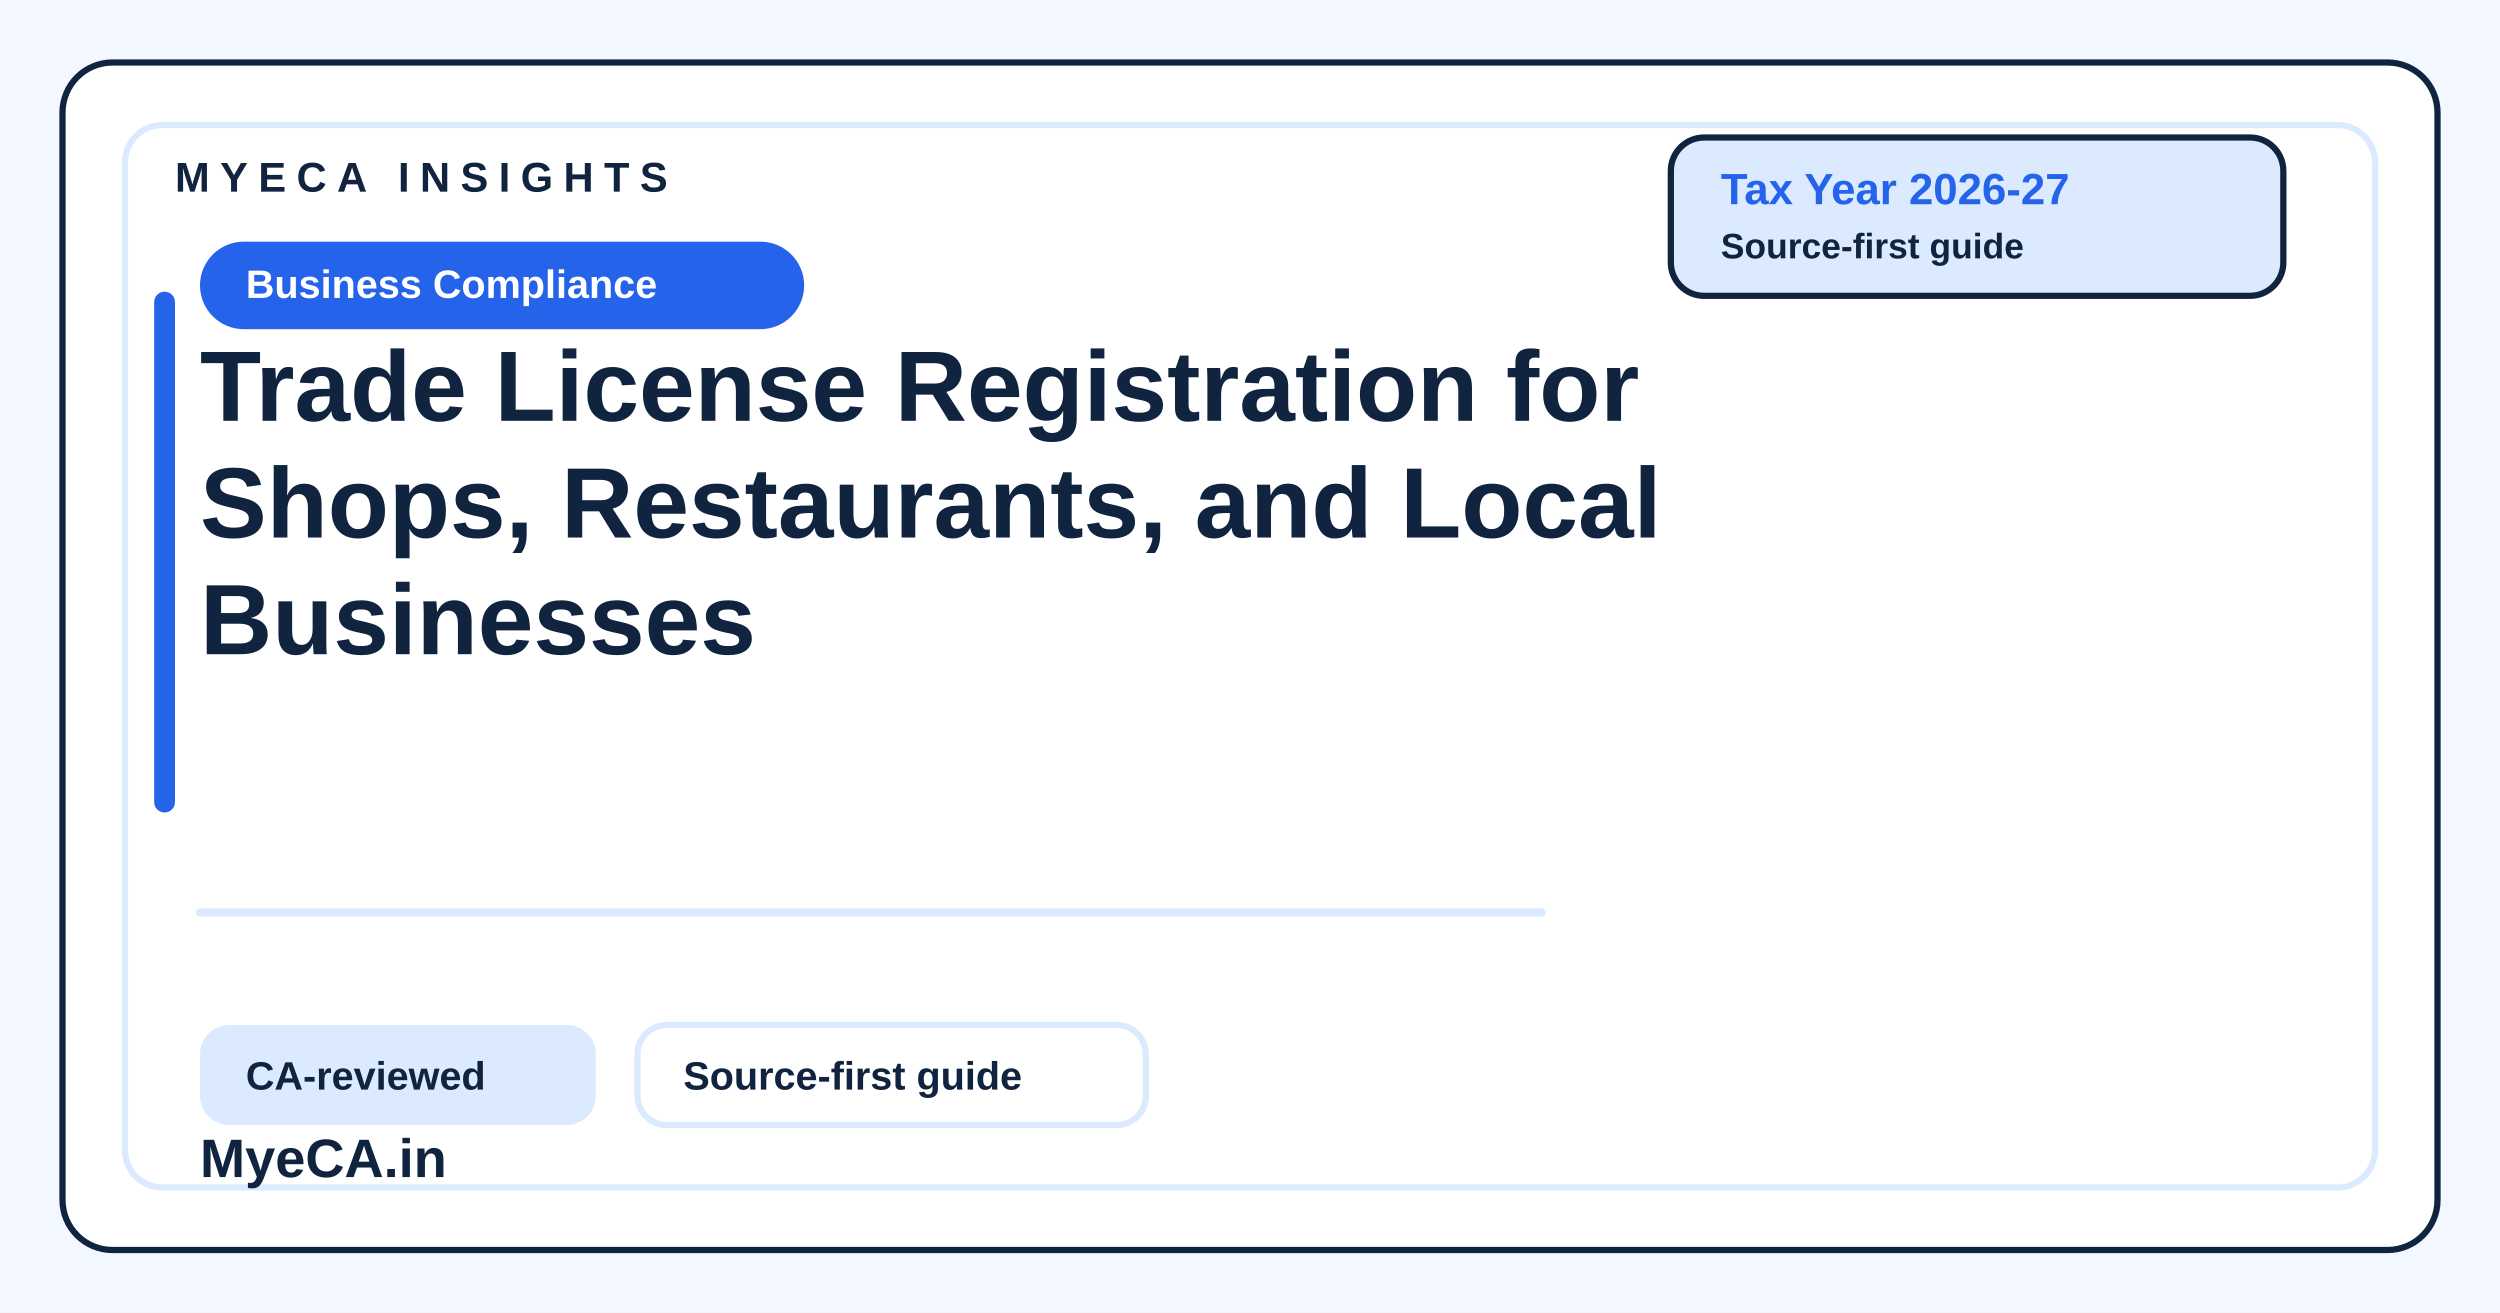
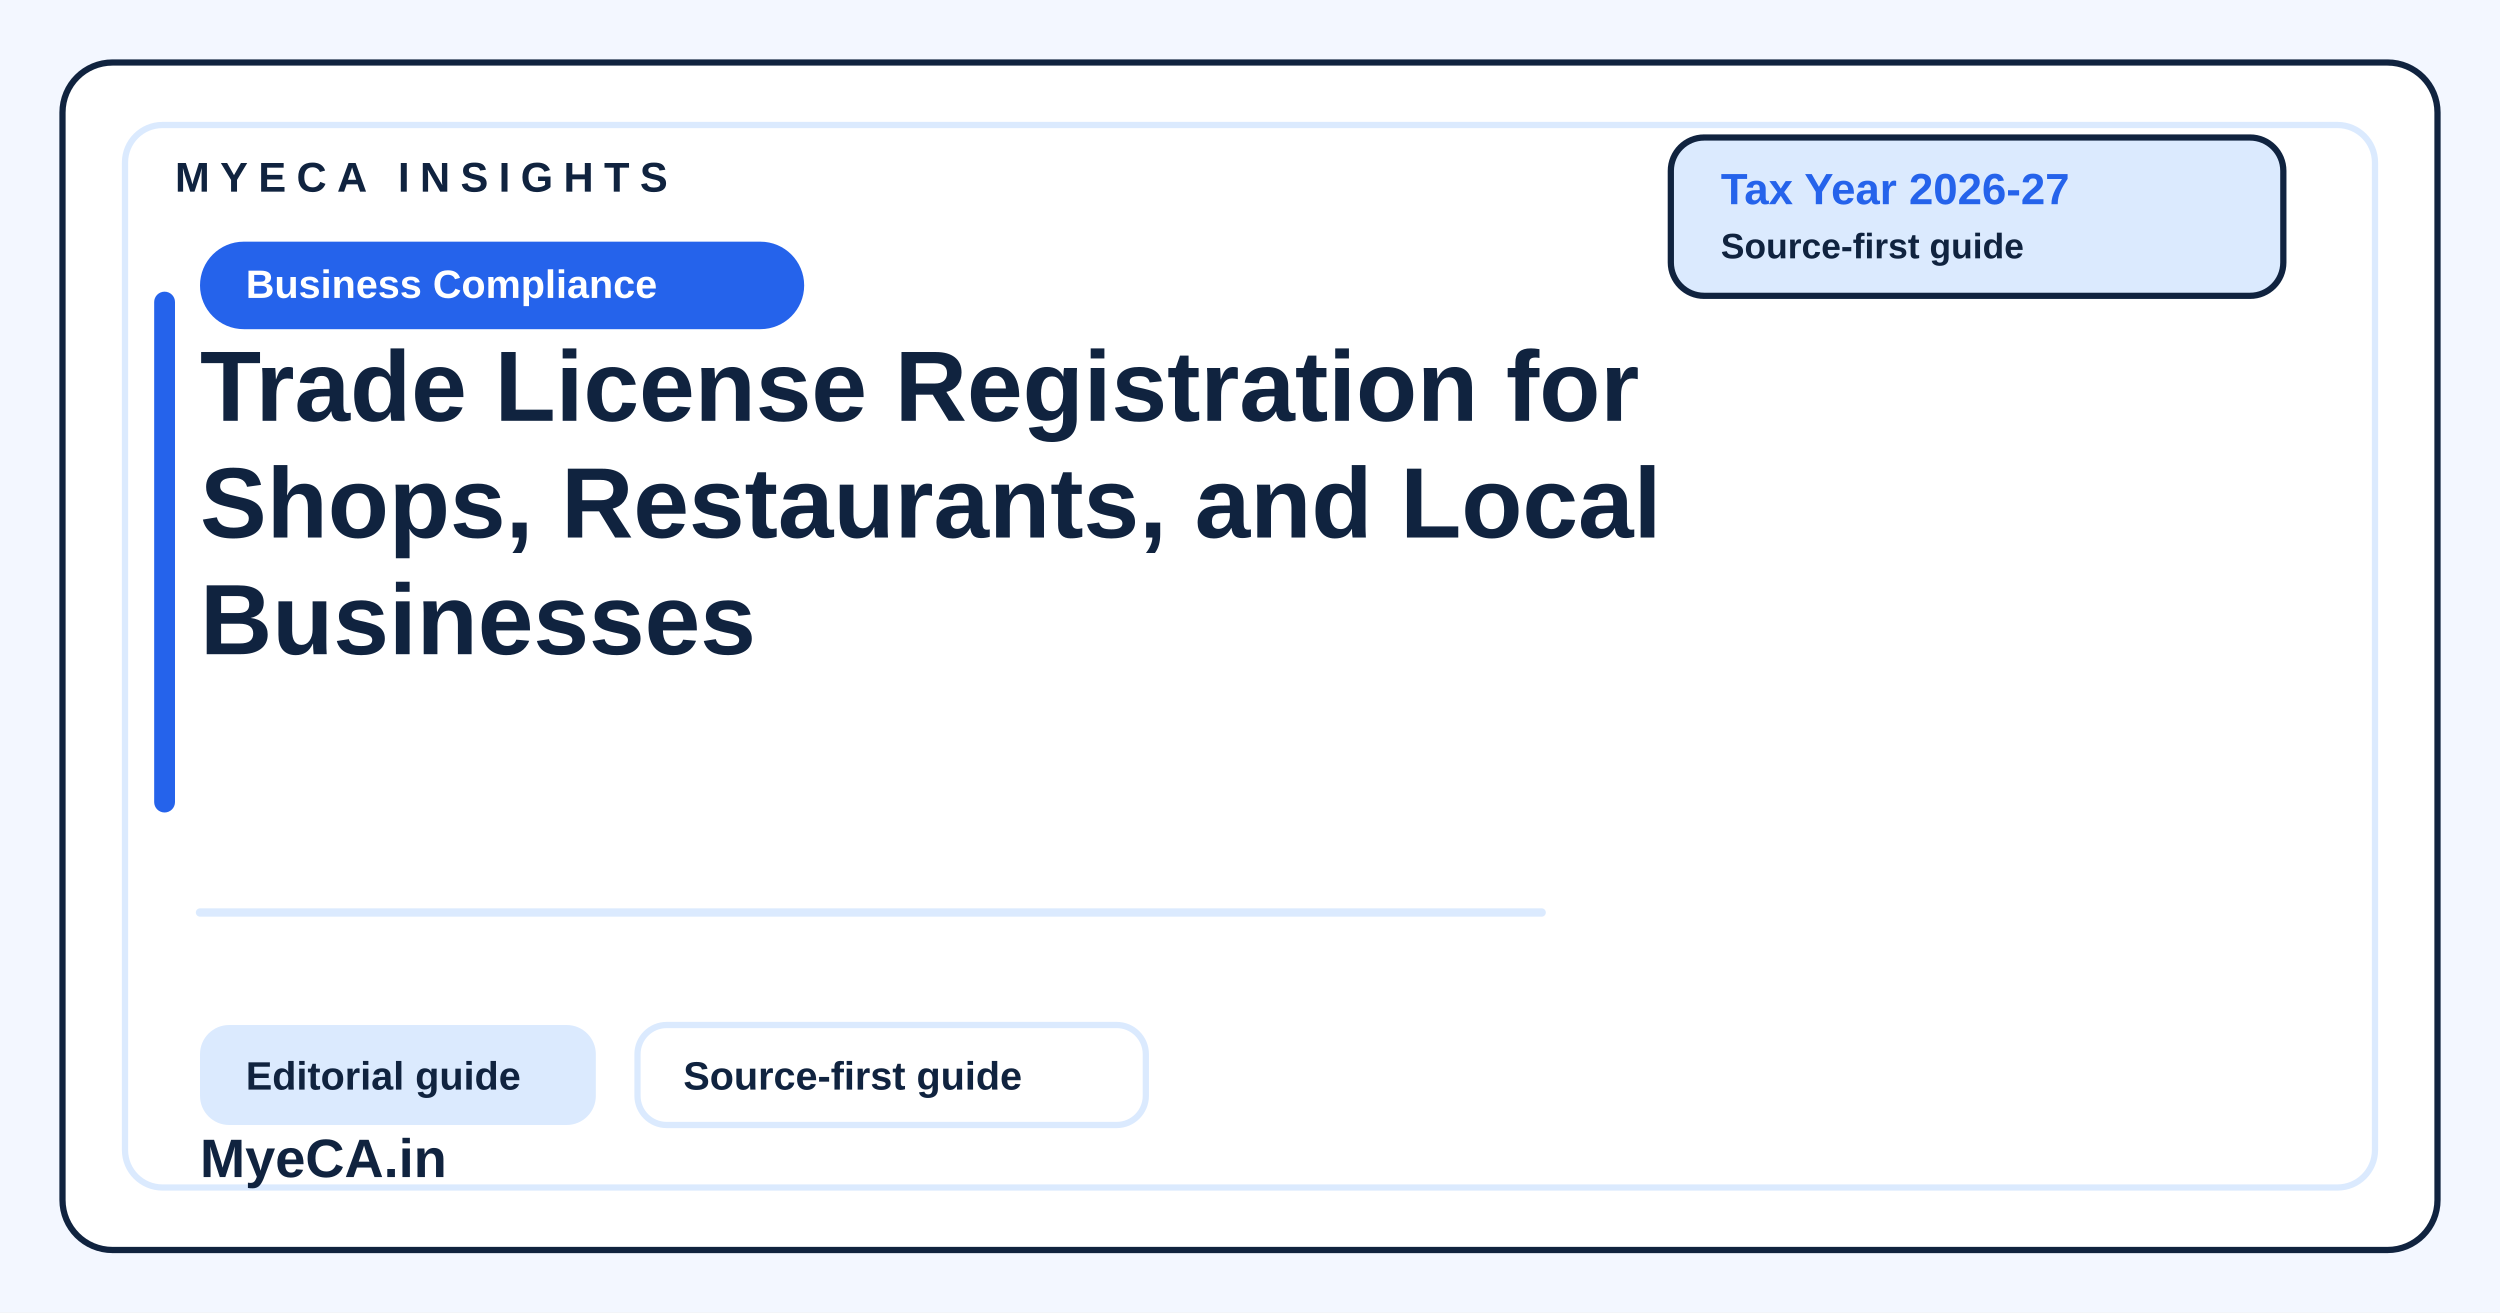
<svg xmlns="http://www.w3.org/2000/svg" width="1200" height="630" viewBox="0 0 1200 630" role="img" aria-labelledby="title desc">
  <rect width="1200" height="630" fill="#f3f7ff" />
  <rect x="30" y="30" width="1140" height="570" rx="24" fill="#ffffff" stroke="#10233f" stroke-width="3" />
  <rect x="60" y="60" width="1080" height="510" rx="18" fill="none" stroke="#dbeafe" stroke-width="3" />
  <rect x="74" y="140" width="10" height="250" rx="5" fill="#2563eb" />
  <text x="84" y="92" font-family="Arial, Helvetica, sans-serif" font-size="20" font-weight="900" letter-spacing="5" fill="#10233f">MYECA INSIGHTS</text>
  <g transform="translate(802 66)">
    <rect x="0" y="0" width="294" height="76" rx="16" fill="#dbeafe" stroke="#10233f" stroke-width="3" />
    <text x="24" y="32" font-family="Arial, Helvetica, sans-serif" font-size="21" font-weight="900" fill="#2563eb">Tax Year 2026-27</text>
    <text x="24" y="58" font-family="Arial, Helvetica, sans-serif" font-size="17" font-weight="800" fill="#10233f">Source-first guide</text>
  </g>
  <rect x="96" y="116" width="290" height="42" rx="21" fill="#2563eb" />
  <text x="118" y="143" font-family="Arial, Helvetica, sans-serif" font-size="19" font-weight="900" fill="#ffffff">Business Compliance</text>
  <text x="96" y="202" font-family="Arial, Helvetica, sans-serif" font-size="48" font-weight="900" fill="#10233f">Trade License Registration for</text>
  <text x="96" y="258" font-family="Arial, Helvetica, sans-serif" font-size="48" font-weight="900" fill="#10233f">Shops, Restaurants, and Local</text>
  <text x="96" y="314" font-family="Arial, Helvetica, sans-serif" font-size="48" font-weight="900" fill="#10233f">Businesses</text>
  <line x1="96" y1="438" x2="740" y2="438" stroke="#dbeafe" stroke-width="4" stroke-linecap="round" />
  <g transform="translate(96 492)">
    <rect x="0" y="0" width="190" height="48" rx="14" fill="#dbeafe" />
-     <text x="22" y="31" font-family="Arial, Helvetica, sans-serif" font-size="19" font-weight="900" fill="#10233f">CA-reviewed</text>
+     <text x="22" y="31" font-family="Arial, Helvetica, sans-serif" font-size="19" font-weight="900" fill="#10233f">Editorial guide</text>
  </g>
  <g transform="translate(306 492)">
    <rect x="0" y="0" width="244" height="48" rx="14" fill="#ffffff" stroke="#dbeafe" stroke-width="3" />
    <text x="22" y="31" font-family="Arial, Helvetica, sans-serif" font-size="19" font-weight="900" fill="#10233f">Source-first guide</text>
  </g>
  <text x="96" y="565" font-family="Arial, Helvetica, sans-serif" font-size="26" font-weight="900" fill="#10233f">MyeCA.in</text>
</svg>
